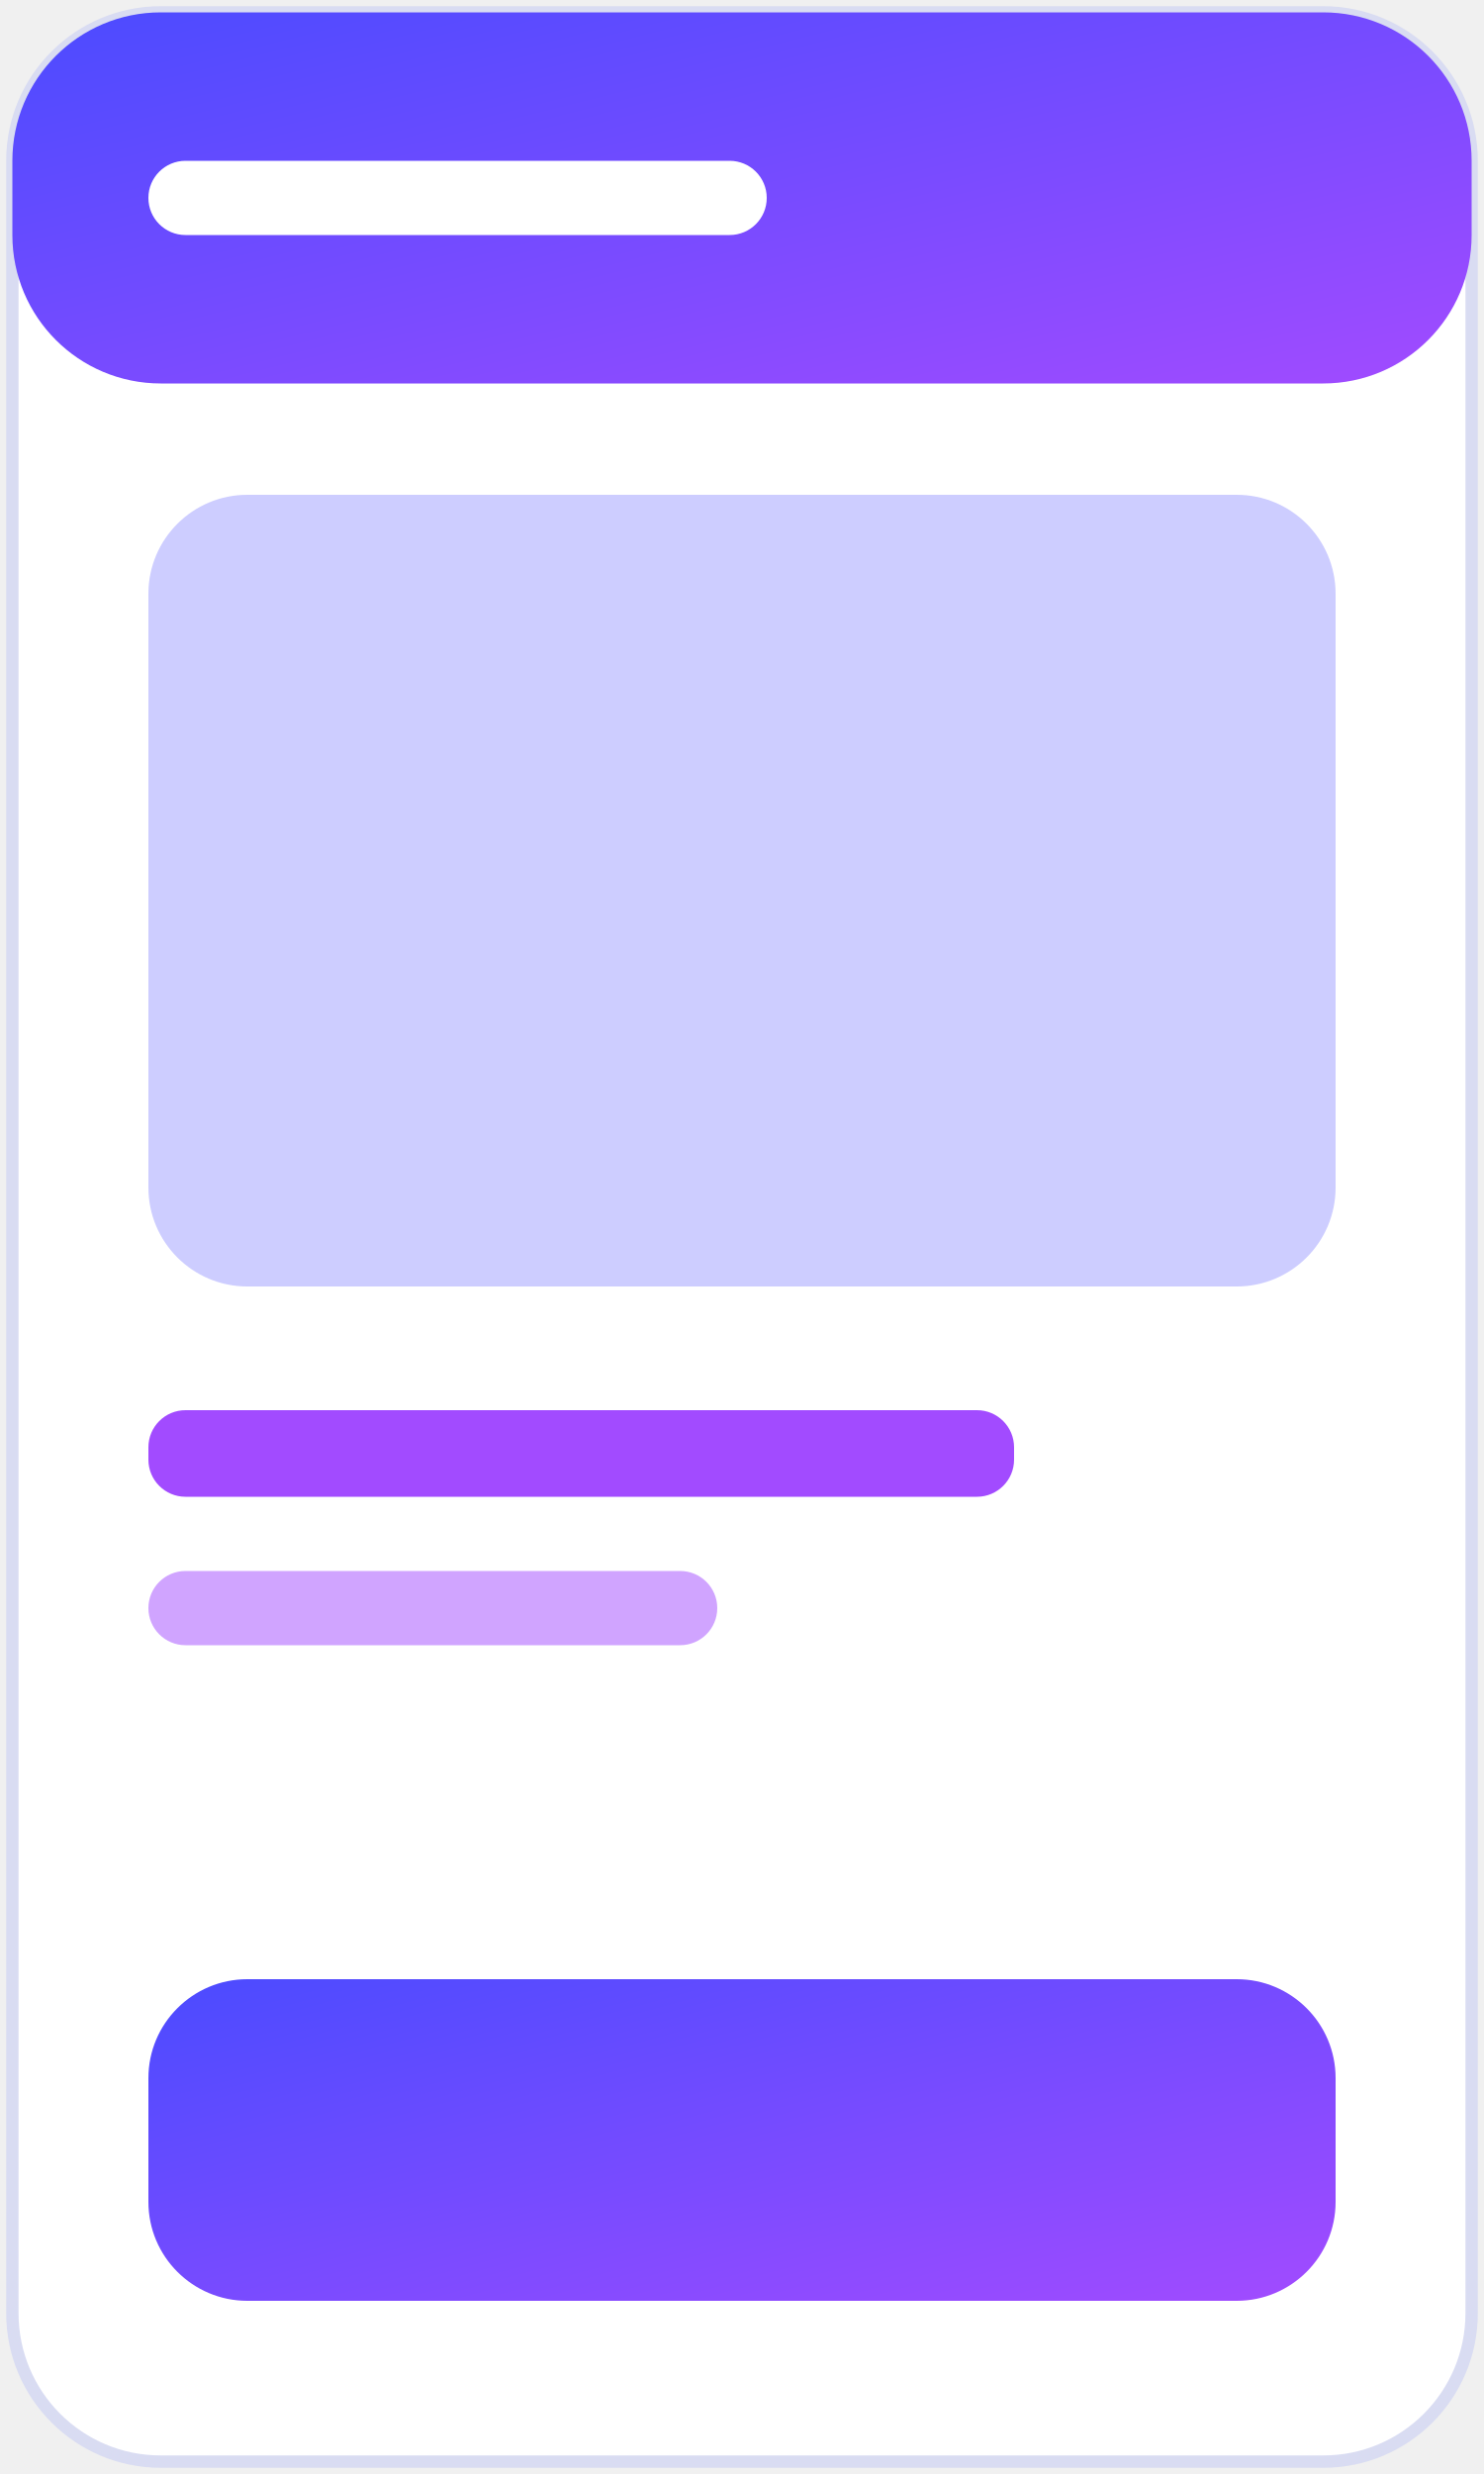
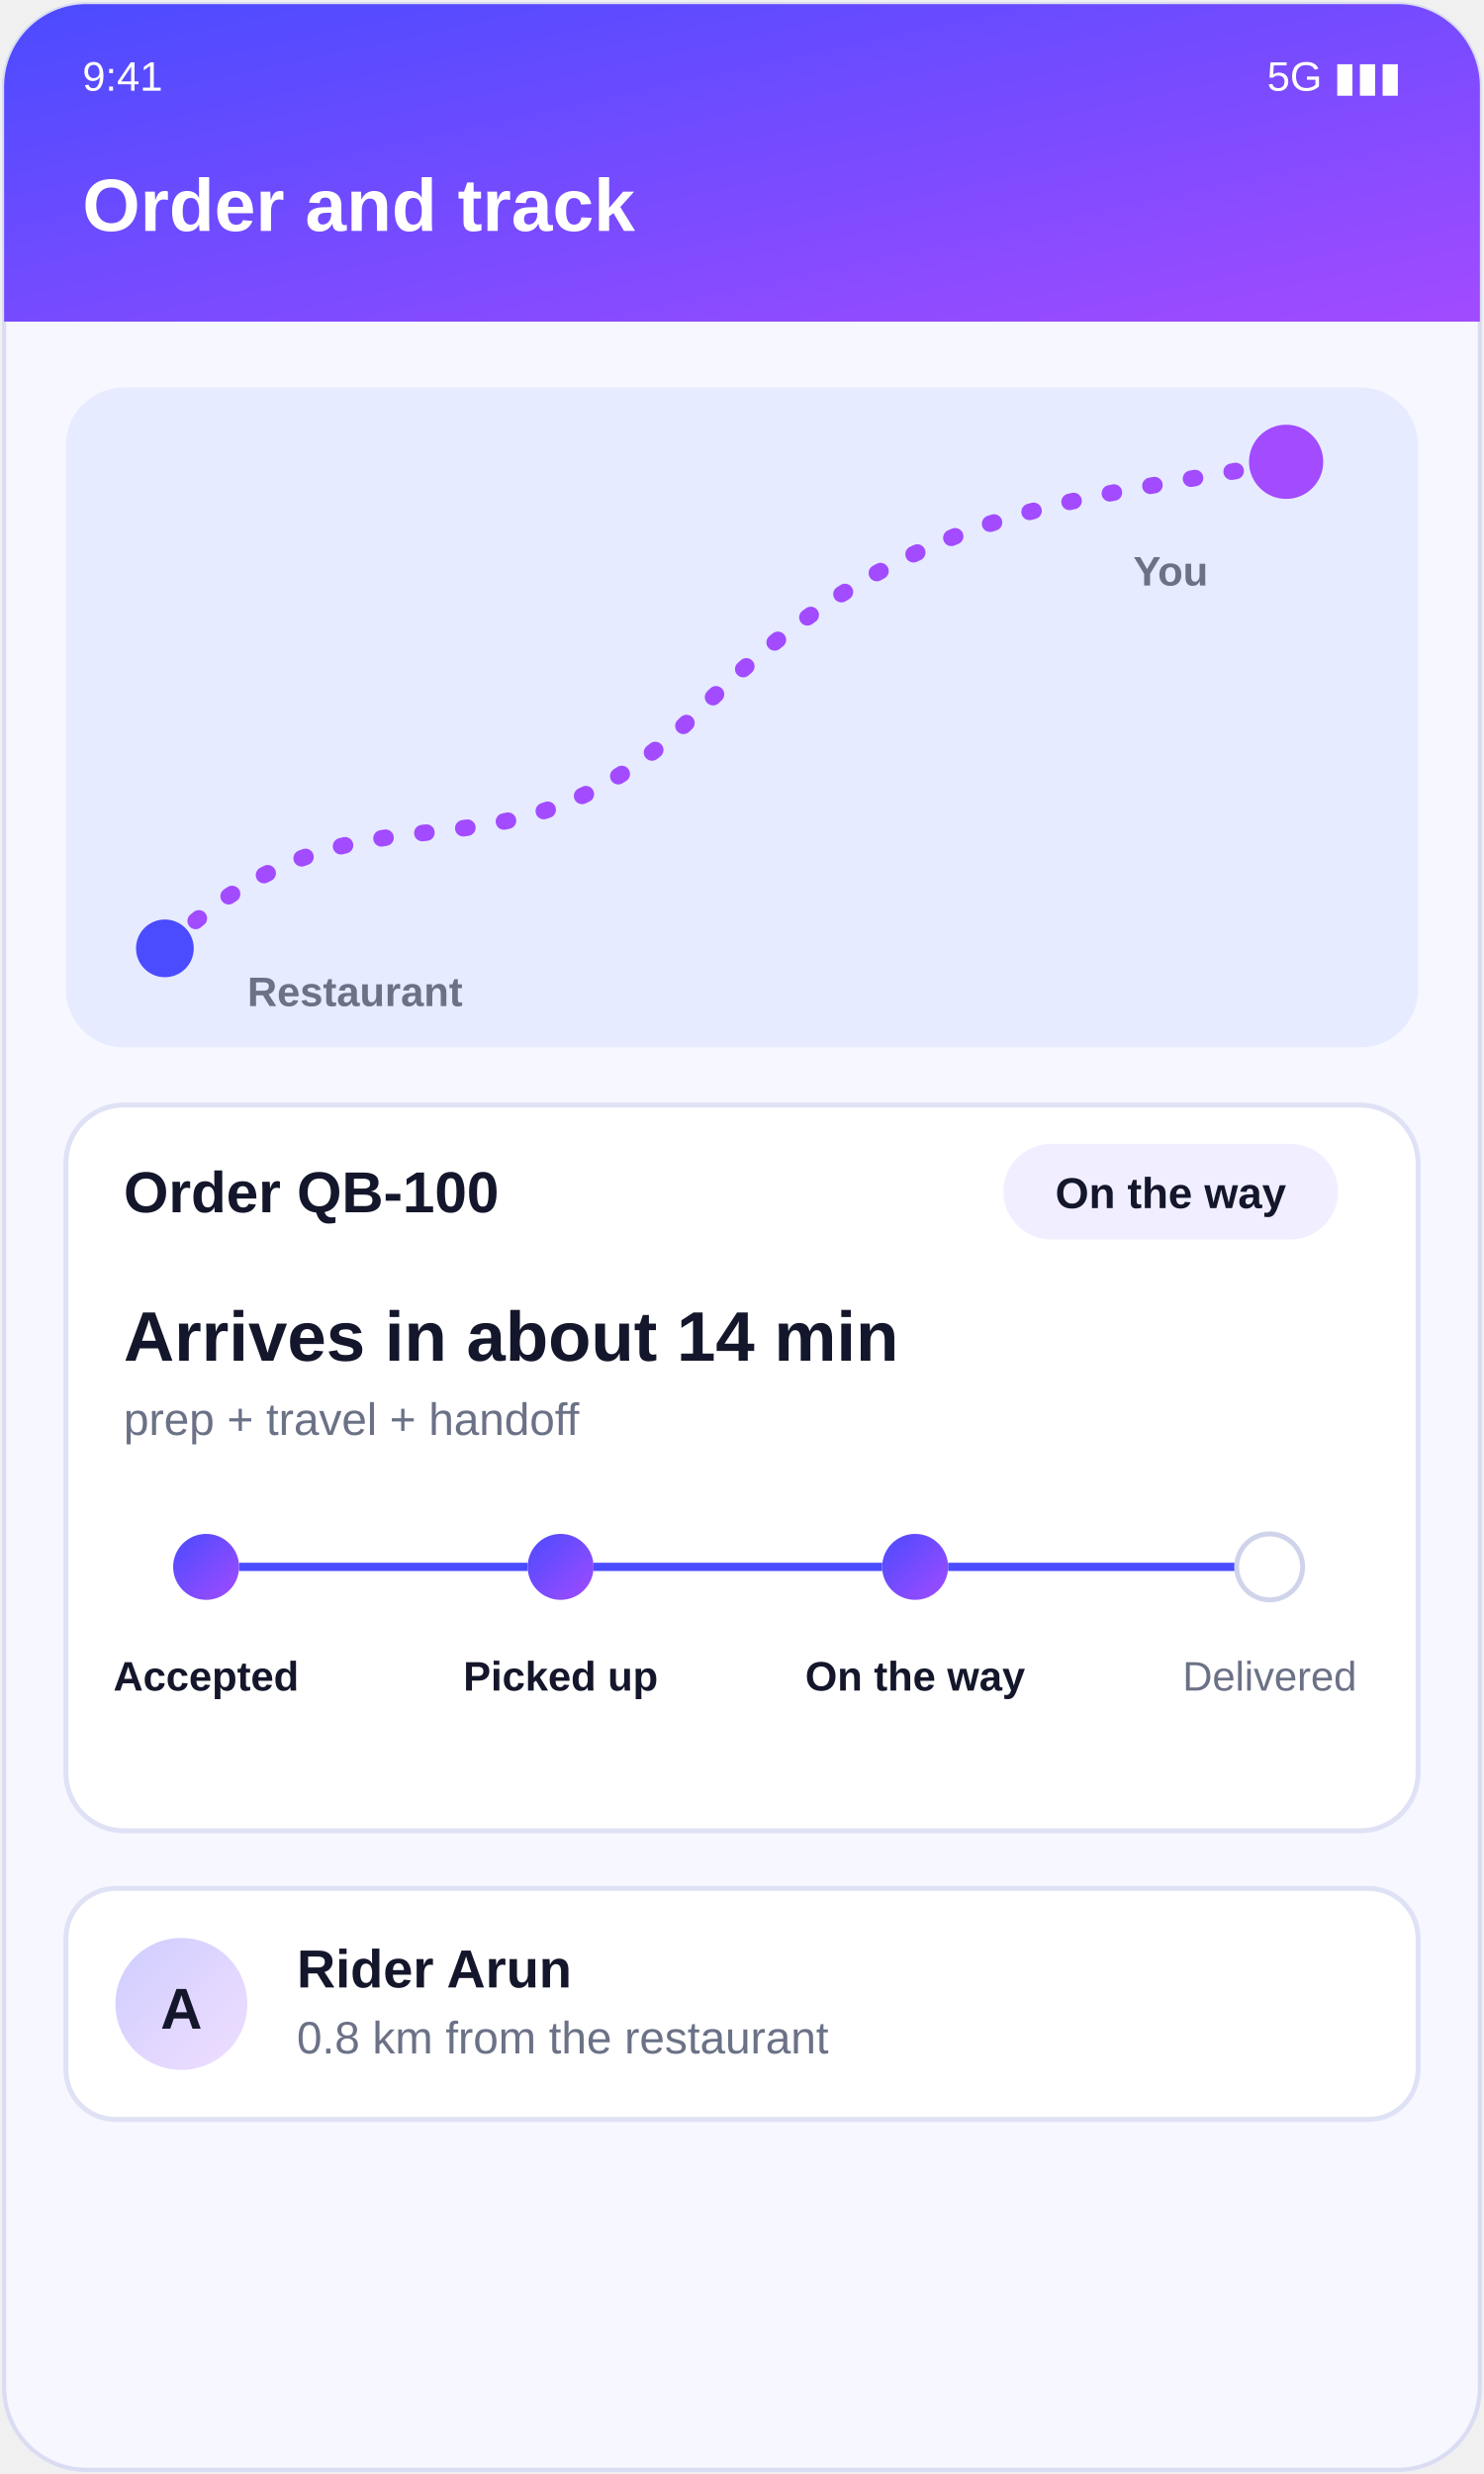
- <svg xmlns="http://www.w3.org/2000/svg" font-family="Arial, Helvetica, sans-serif" viewBox="0 0 120 200" role="img" aria-label="High-fidelity: Order and track" style="width:100%;height:auto">
+ <svg xmlns="http://www.w3.org/2000/svg" viewBox="0 0 360 600" font-family="Arial, Helvetica, sans-serif" role="img" aria-label="Order and track high-fidelity">
  <defs>
-     <linearGradient id="wquickbite01" x1="0" y1="0" x2="1" y2="1">
+     <linearGradient id="g" x1="0" y1="0" x2="1" y2="1">
      <stop offset="0" stop-color="#4b4bff" />
      <stop offset="1" stop-color="#a24bff" />
    </linearGradient>
+     <linearGradient id="gl" x1="0" y1="0" x2="1" y2="1">
+       <stop offset="0" stop-color="#4b4bff" stop-opacity=".28" />
+       <stop offset="1" stop-color="#a24bff" stop-opacity=".18" />
+     </linearGradient>
  </defs>
-   <rect x="1" y="1" width="118" height="198" rx="12" fill="#fff" stroke="#d9dcf2" />
-   <rect x="1" y="1" width="118" height="30" rx="12" fill="url(#wquickbite01)" />
-   <rect x="12" y="13" width="50" height="6" rx="3" fill="#fff" />
-   <rect x="12" y="40" width="96" height="64" rx="8" fill="#4b4bff" fill-opacity=".28" />
-   <rect x="12" y="114" width="70" height="7" rx="3" fill="#a24bff" />
-   <rect x="12" y="127" width="46" height="6" rx="3" fill="#a24bff" fill-opacity=".5" />
-   <rect x="12" y="160" width="96" height="26" rx="8" fill="url(#wquickbite01)" />
+   <rect x="1" y="1" width="358" height="598" rx="20" fill="#f6f7ff" stroke="#d9dcf2" stroke-width="1" />
+   <g>
+     <path d="M1 21 a20 20 0 0 1 20 -20 h318 a20 20 0 0 1 20 20 v57 h-358z" fill="url(#g)" />
+     <text x="20" y="22" font-size="10" fill="#fff">9:41</text>
+     <text x="340" y="22" font-size="10" fill="#fff" text-anchor="end">5G ▮▮▮</text>
+     <text x="20" y="56" font-size="18" font-weight="700" fill="#fff">Order and track</text>
+     <rect x="16" y="94" width="328" height="160" rx="14" fill="#e6ebff" />
+     <path d="M40 230 C90 182 120 222 170 172 S260 122 312 112" fill="none" stroke="#a24bff" stroke-width="4" stroke-linecap="round" stroke-dasharray="1 9" />
+     <circle cx="312" cy="112" r="9" fill="#a24bff" />
+     <circle cx="40" cy="230" r="7" fill="#4b4bff" />
+     <text x="60" y="244" font-size="10" font-weight="600" fill="#6b7186">Restaurant</text>
+     <text x="284" y="142" font-size="10" font-weight="600" fill="#6b7186" text-anchor="middle">You</text>
+     <rect x="16" y="268" width="328" height="176" rx="14" fill="#fff" stroke="#dfe2f5" stroke-width="1.2" />
+     <text x="30" y="294" font-size="14" font-weight="700" fill="#14172b">Order QB-100</text>
+     <rect x="244" y="278" width="80" height="22" rx="11" fill="#f1efff" stroke="#f1efff" stroke-width="1.2" />
+     <text x="284" y="293" font-size="10.5" font-weight="600" fill="#14172b" text-anchor="middle">On the way</text>
+     <text x="30" y="330" font-size="17" font-weight="700" fill="#14172b">Arrives in about 14 min</text>
+     <text x="30" y="348" font-size="11" font-weight="400" fill="#6b7186">prep + travel + handoff</text>
+     <rect x="42" y="372" width="16" height="16" rx="8" fill="url(#g)" />
+     <line x1="58" y1="380" x2="128" y2="380" stroke="#4b4bff" stroke-width="2" />
+     <text x="50" y="410" font-size="10" font-weight="700" fill="#14172b" text-anchor="middle">Accepted</text>
+     <rect x="128" y="372" width="16" height="16" rx="8" fill="url(#g)" />
+     <line x1="144" y1="380" x2="214" y2="380" stroke="#4b4bff" stroke-width="2" />
+     <text x="136" y="410" font-size="10" font-weight="700" fill="#14172b" text-anchor="middle">Picked up</text>
+     <rect x="214" y="372" width="16" height="16" rx="8" fill="url(#g)" />
+     <line x1="230" y1="380" x2="300" y2="380" stroke="#4b4bff" stroke-width="2" />
+     <text x="222" y="410" font-size="10" font-weight="700" fill="#14172b" text-anchor="middle">On the way</text>
+     <rect x="300" y="372" width="16" height="16" rx="8" fill="#fff" stroke="#cfd4ea" stroke-width="1.2" />
+     <text x="308" y="410" font-size="10" font-weight="400" fill="#6b7186" text-anchor="middle">Delivered</text>
+     <rect x="16" y="458" width="328" height="56" rx="12" fill="#fff" stroke="#dfe2f5" stroke-width="1.2" />
+     <rect x="28" y="470" width="32" height="32" rx="16" fill="url(#gl)" />
+     <text x="44" y="492" font-size="14" font-weight="700" fill="#14172b" text-anchor="middle">A</text>
+     <text x="72" y="482" font-size="13" font-weight="700" fill="#14172b">Rider Arun</text>
+     <text x="72" y="498" font-size="11" font-weight="400" fill="#6b7186">0.8 km from the restaurant</text>
+   </g>
</svg>
